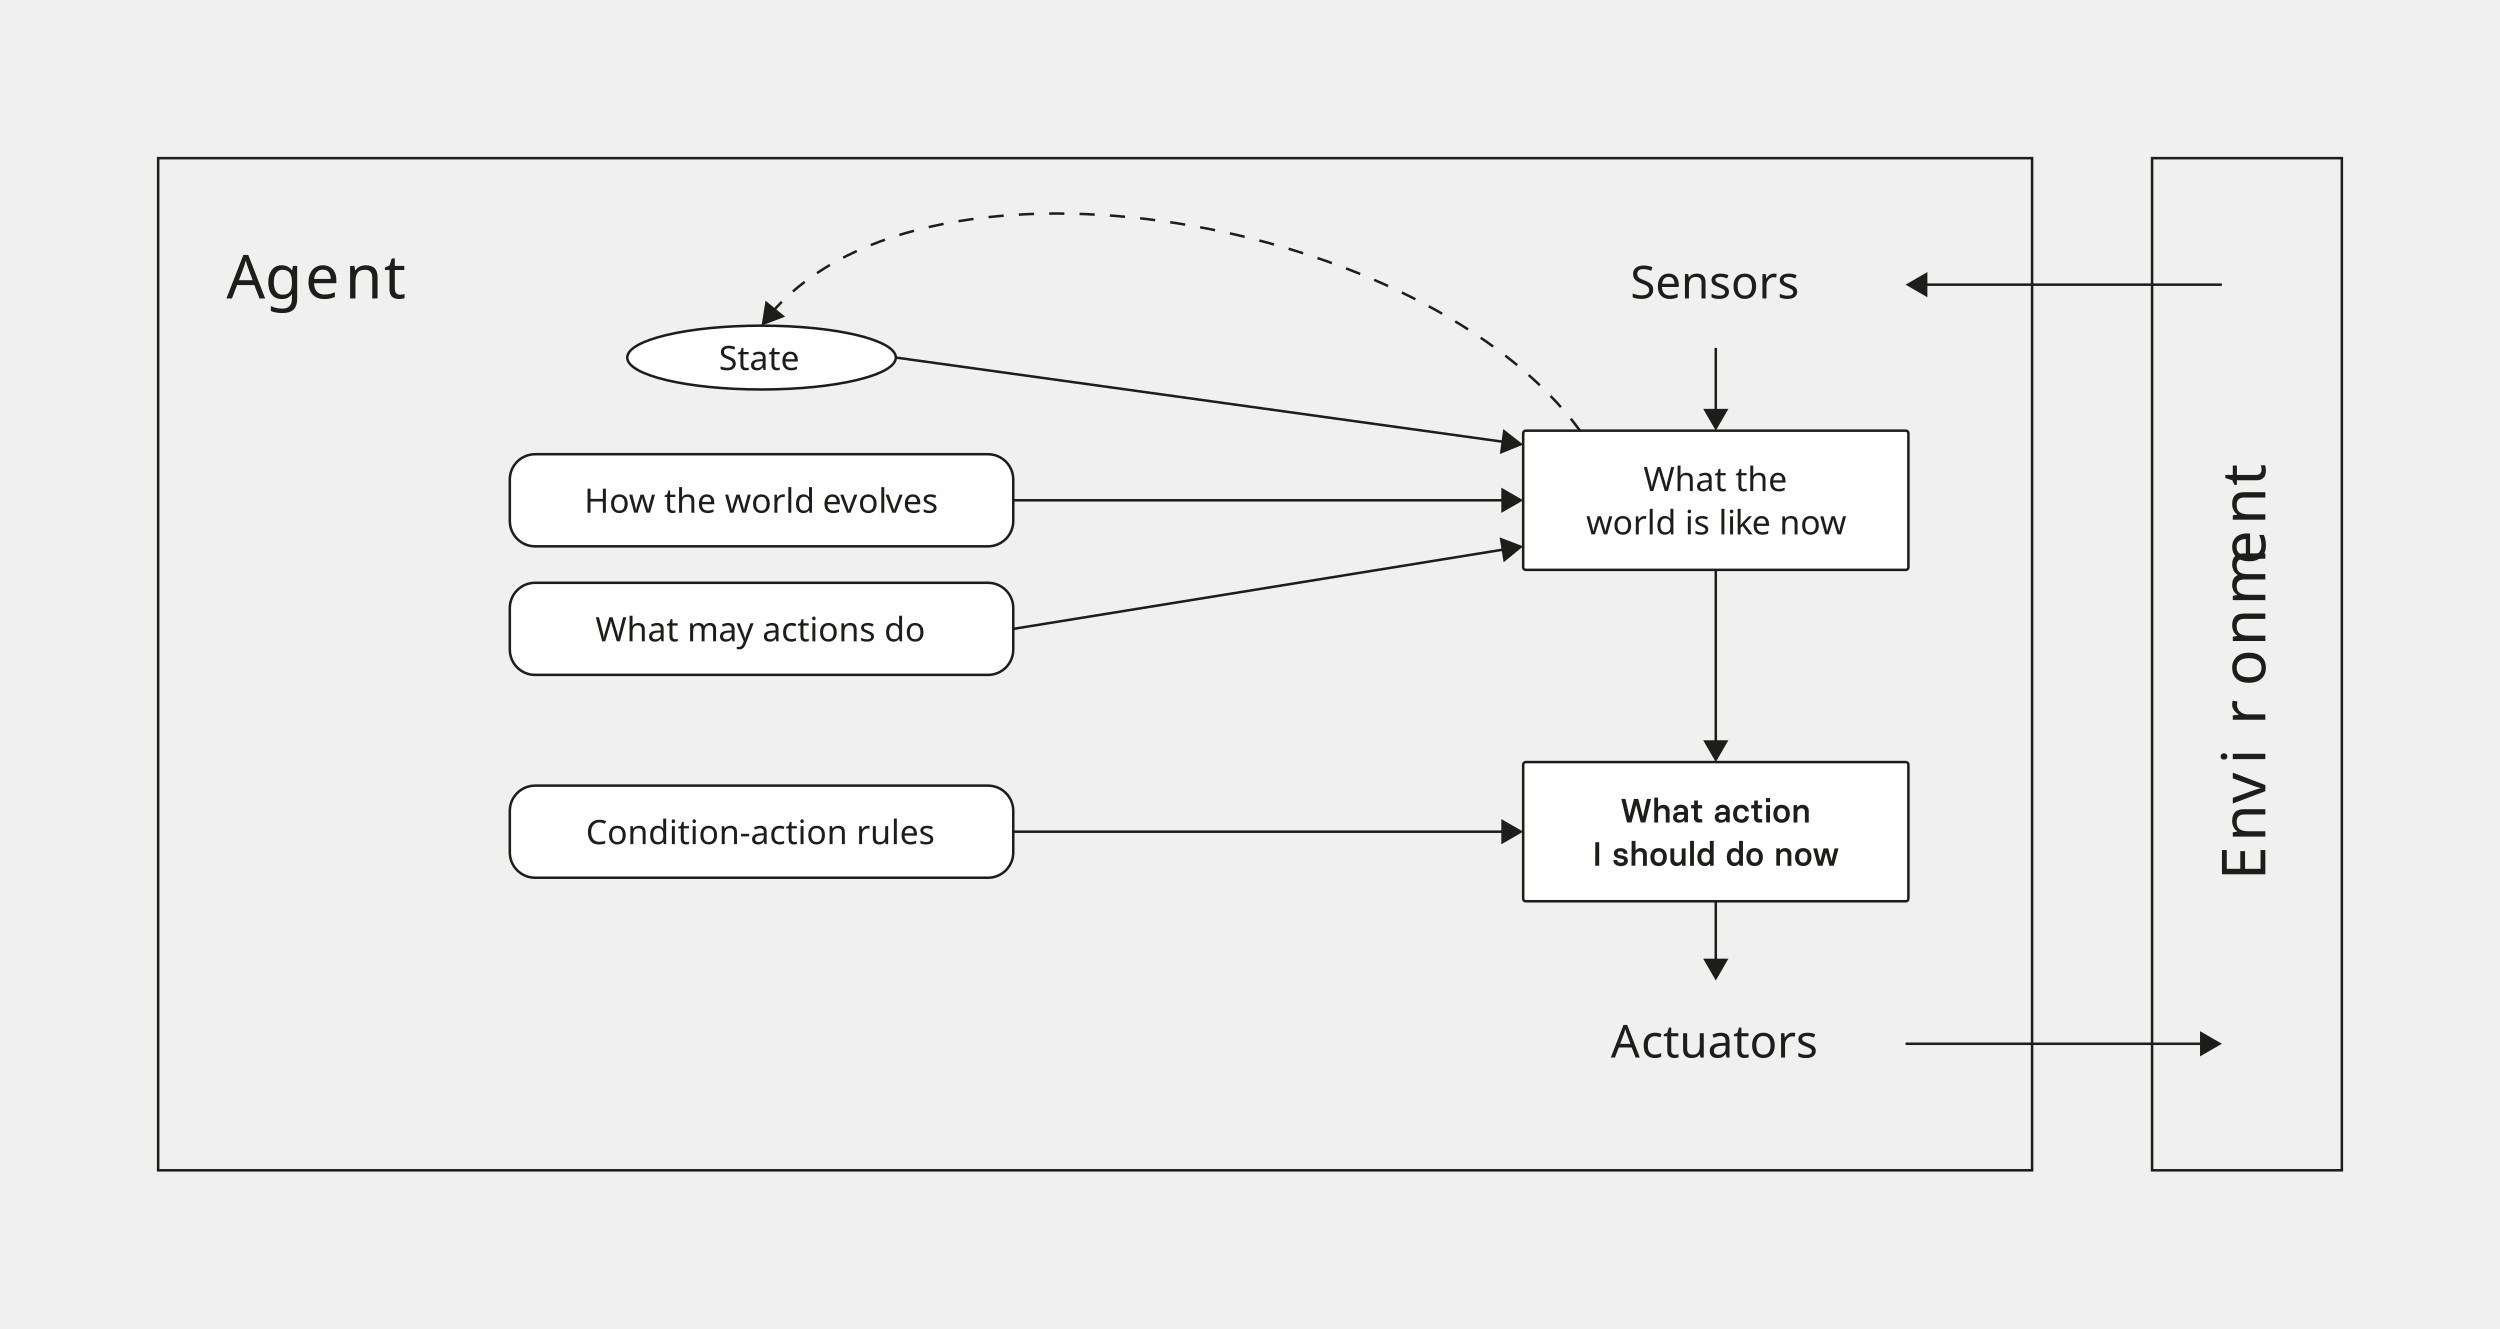
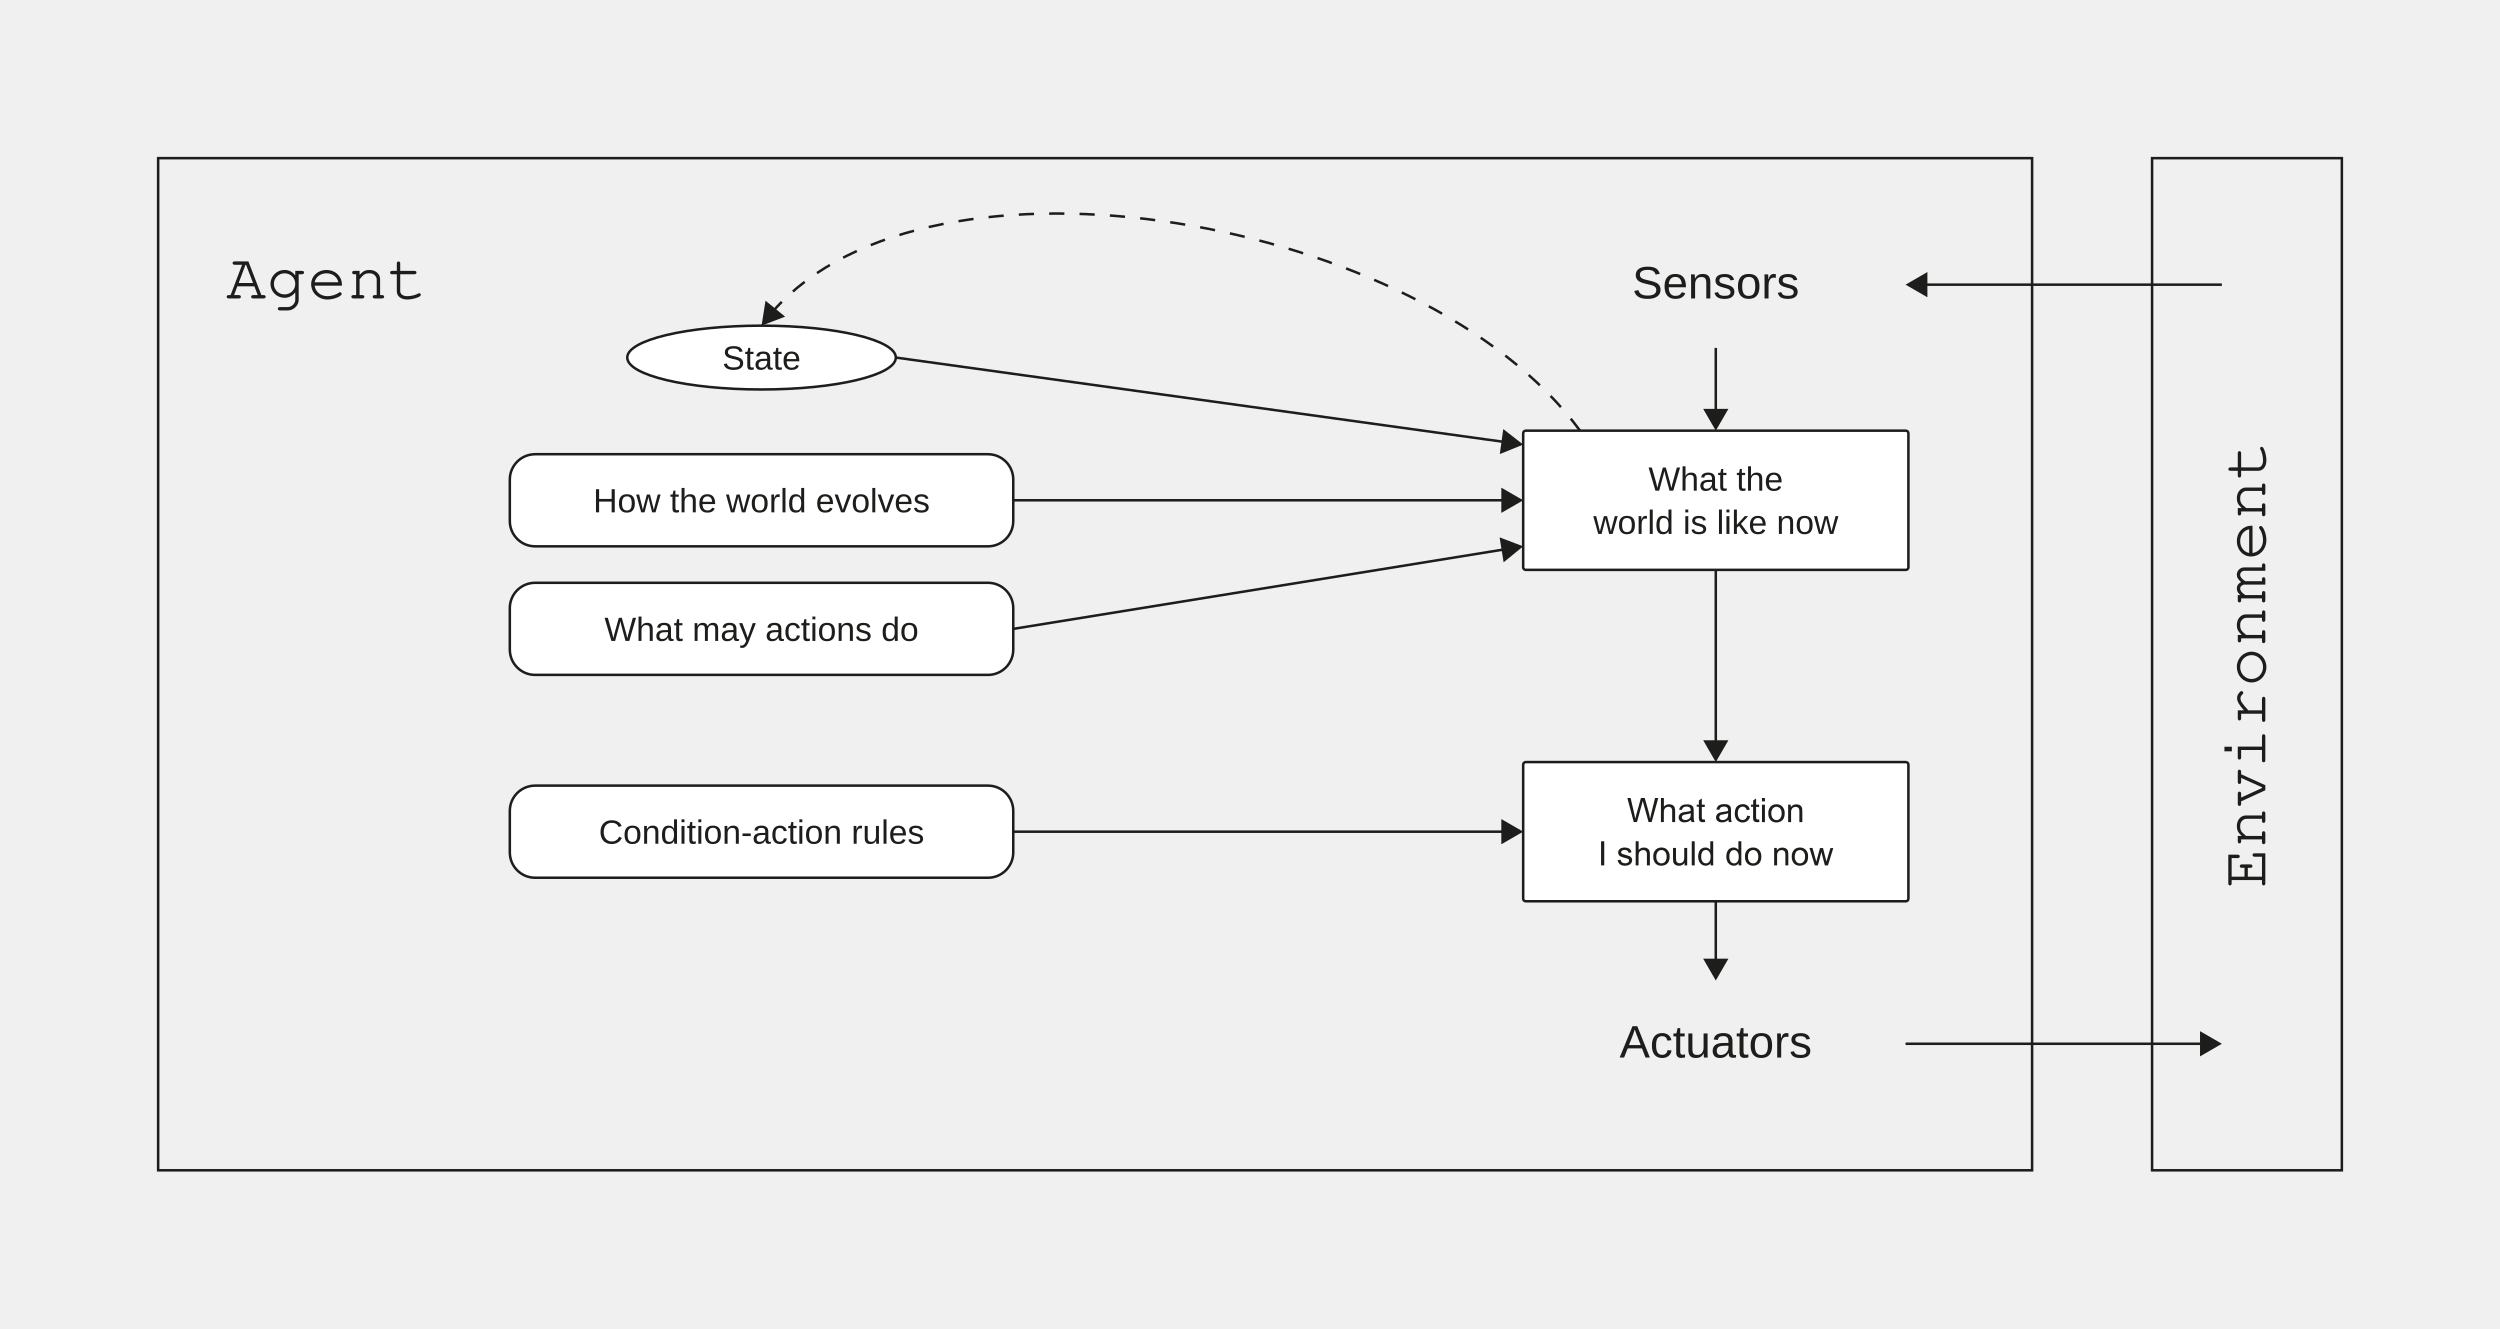
<svg xmlns="http://www.w3.org/2000/svg" id="Ebene_1" data-name="Ebene 1" viewBox="0 0 988 525">
  <defs>
-     <style>.cls-1,.cls-20,.cls-25{fill:none;stroke:#1d1d1b;}.cls-1,.cls-25{stroke-miterlimit:10;}.cls-2,.cls-7{font-size:24px;font-family:BasierCircleMono-Medium, Basier Circle Mono;}.cls-16,.cls-18,.cls-2,.cls-21,.cls-7{fill:#1d1d1b;}.cls-16,.cls-2,.cls-21,.cls-7{font-weight:500;}.cls-2{letter-spacing:0.02em;}.cls-3{letter-spacing:0.04em;}.cls-4{letter-spacing:0.04em;}.cls-5{letter-spacing:0.02em;}.cls-6{letter-spacing:0.04em;}.cls-7{letter-spacing:0.01em;}.cls-8{letter-spacing:0.01em;}.cls-9{letter-spacing:0.03em;}.cls-10{letter-spacing:0.03em;}.cls-11{letter-spacing:0.02em;}.cls-12{letter-spacing:0.04em;}.cls-13{letter-spacing:0.05em;}.cls-14{letter-spacing:0.05em;}.cls-15{letter-spacing:0.04em;}.cls-16{font-size:18px;}.cls-16,.cls-21{font-family:BasierSquare-Medium, Basier Square;}.cls-17{letter-spacing:-0.02em;}.cls-19{fill:#fff;}.cls-21{font-size:13.3px;}.cls-22{letter-spacing:-0.03em;}.cls-23{letter-spacing:-0.02em;}.cls-24{letter-spacing:-0.01em;}.cls-25{stroke-dasharray:6 6;}</style>
+     <style>.cls-1,.cls-19,.cls-21{fill:none;stroke:#1d1d1b;}.cls-1,.cls-21{stroke-miterlimit:10;}.cls-2,.cls-7{font-size:26px;font-family:Courier;}.cls-16,.cls-17,.cls-2,.cls-20,.cls-7{fill:#1d1d1b;}.cls-2{letter-spacing:0.01em;}.cls-3{letter-spacing:0.02em;}.cls-4{letter-spacing:0.02em;}.cls-5{letter-spacing:0em;}.cls-6{letter-spacing:0.04em;}.cls-7{letter-spacing:0.02em;}.cls-8{letter-spacing:0em;}.cls-9{letter-spacing:0em;}.cls-10{letter-spacing:0.02em;}.cls-11{letter-spacing:0.01em;}.cls-12{letter-spacing:0.06em;}.cls-13{letter-spacing:0.05em;}.cls-14{letter-spacing:0.02em;}.cls-15{letter-spacing:0em;}.cls-16{font-size:18px;}.cls-16,.cls-20{font-family:ArialMT, Arial;}.cls-18{fill:#fff;}.cls-20{font-size:13.3px;}.cls-21{stroke-dasharray:6 6;}</style>
  </defs>
  <rect class="cls-1" x="62.5" y="62.5" width="740.58" height="400" />
  <rect class="cls-1" x="850.5" y="62.5" width="75" height="400" />
-   <text class="cls-2" transform="translate(89.48 117.95)">A<tspan class="cls-3" x="15.24" y="0">g</tspan>
-     <tspan class="cls-4" x="31.13" y="0">e</tspan>
-     <tspan class="cls-5" x="46.84" y="0">n</tspan>
-     <tspan class="cls-6" x="62.25" y="0">t</tspan>
+   <text class="cls-2" transform="translate(89.48 117.95)">A<tspan class="cls-3" x="15.9" y="0">g</tspan>
+     <tspan class="cls-4" x="31.97" y="0">e</tspan>
+     <tspan class="cls-5" x="48.13" y="0">n</tspan>
+     <tspan class="cls-6" x="63.7" y="0">t</tspan>
  </text>
-   <text class="cls-7" transform="translate(895.26 347.84) rotate(-90)">E<tspan class="cls-8" x="15.16" y="0">n</tspan>
-     <tspan class="cls-9" x="30.29" y="0">v</tspan>
-     <tspan class="cls-10" x="45.78" y="0">i</tspan>
-     <tspan class="cls-11" x="61.36" y="0">r</tspan>
-     <tspan class="cls-12" x="76.68" y="0">o</tspan>
-     <tspan class="cls-13" x="92.47" y="0">n</tspan>
-     <tspan class="cls-14" x="108.63" y="0">m</tspan>
-     <tspan class="cls-4" x="124.71" y="0">e</tspan>
-     <tspan class="cls-5" x="140.43" y="0">n</tspan>
-     <tspan class="cls-15" x="155.83" y="0">t</tspan>
+   <text class="cls-7" transform="translate(895.26 350.9) rotate(-90)">E<tspan class="cls-8" x="16.03" y="0">n</tspan>
+     <tspan class="cls-9" x="31.75" y="0">v</tspan>
+     <tspan class="cls-10" x="47.37" y="0">i</tspan>
+     <tspan class="cls-11" x="63.55" y="0">r</tspan>
+     <tspan x="79.46" y="0">o</tspan>
+     <tspan class="cls-12" x="95.48" y="0">n</tspan>
+     <tspan class="cls-13" x="112.67" y="0">m</tspan>
+     <tspan class="cls-14" x="129.46" y="0">e</tspan>
+     <tspan class="cls-15" x="145.62" y="0">n</tspan>
+     <tspan class="cls-6" x="161.19" y="0">t</tspan>
  </text>
-   <text class="cls-16" transform="translate(644.32 117.95)">Sensors</text>
-   <text class="cls-16" transform="translate(636.58 417.95)">
-     <tspan class="cls-17">A</tspan>
-     <tspan x="12.02" y="0">ctuators</tspan>
+   <text class="cls-16" transform="translate(645.06 117.95)">Sensors</text>
+   <text class="cls-16" transform="translate(640.06 417.95)">Actuators</text>
+   <line class="cls-1" x1="678.08" y1="137.5" x2="678.08" y2="163.04" />
+   <polygon class="cls-17" points="673.09 161.58 678.08 170.21 683.07 161.58 673.09 161.58" />
+   <line class="cls-1" x1="753.08" y1="412.5" x2="870.9" y2="412.5" />
+   <polygon class="cls-17" points="869.45 417.49 878.08 412.5 869.45 407.51 869.45 417.49" />
+   <line class="cls-1" x1="878.08" y1="112.5" x2="760.26" y2="112.5" />
+   <polygon class="cls-17" points="761.71 107.51 753.08 112.5 761.71 117.49 761.71 107.51" />
+   <line class="cls-1" x1="678.08" y1="355.75" x2="678.08" y2="380.32" />
+   <polygon class="cls-17" points="673.09 378.87 678.08 387.5 683.07 378.87 673.09 378.87" />
+   <line class="cls-1" x1="678.08" y1="225.21" x2="678.08" y2="294" />
+   <polygon class="cls-17" points="673.09 292.54 678.08 301.18 683.07 292.54 673.09 292.54" />
+   <rect class="cls-18" x="601.96" y="170.21" width="152.24" height="55" rx="1" />
+   <rect class="cls-19" x="601.96" y="170.21" width="152.24" height="55" rx="1" />
+   <text class="cls-20" transform="translate(651.47 193.92)">What the <tspan x="-21.8" y="17.1">world is like now</tspan>
  </text>
-   <line class="cls-1" x1="678.08" y1="137.5" x2="678.08" y2="163.04" />
-   <polygon class="cls-18" points="673.09 161.58 678.08 170.21 683.07 161.58 673.09 161.58" />
-   <line class="cls-1" x1="753.08" y1="412.5" x2="870.9" y2="412.5" />
-   <polygon class="cls-18" points="869.45 417.49 878.08 412.5 869.45 407.51 869.45 417.49" />
-   <line class="cls-1" x1="878.08" y1="112.5" x2="760.26" y2="112.5" />
-   <polygon class="cls-18" points="761.71 107.51 753.08 112.5 761.71 117.49 761.71 107.51" />
-   <line class="cls-1" x1="678.08" y1="355.75" x2="678.08" y2="380.32" />
-   <polygon class="cls-18" points="673.09 378.87 678.08 387.5 683.07 378.87 673.09 378.87" />
-   <line class="cls-1" x1="678.08" y1="225.21" x2="678.08" y2="294" />
-   <polygon class="cls-18" points="673.09 292.54 678.08 301.18 683.07 292.54 673.09 292.54" />
-   <rect class="cls-19" x="601.96" y="170.21" width="152.24" height="55" rx="1" />
-   <rect class="cls-20" x="601.96" y="170.21" width="152.24" height="55" rx="1" />
-   <text class="cls-21" transform="translate(649.48 194.08)">What the <tspan x="-22.63" y="17.1">world is li</tspan>
-     <tspan class="cls-22" x="36.13" y="17.1">k</tspan>
-     <tspan x="42.81" y="17.1">e now</tspan>
-   </text>
+   <rect class="cls-18" x="601.96" y="301.18" width="152.24" height="55" rx="1" />
  <rect class="cls-19" x="601.96" y="301.18" width="152.24" height="55" rx="1" />
-   <rect class="cls-20" x="601.96" y="301.18" width="152.24" height="55" rx="1" />
-   <path class="cls-18" d="M640.78,315.87v-.14h1.61l1.56,7h0l1.81-7h1.68l1.83,7h.06l1.53-7h1.61v.14l-2.24,9.18h-1.82l-1.77-6.89h-.05l-1.81,6.89H643Z" />
-   <path class="cls-18" d="M653.76,315.2h1.52v3.87h.05a2.24,2.24,0,0,1,2-1,2.31,2.31,0,0,1,2.49,2.5v4.49H658.3v-4.11c0-1-.45-1.51-1.41-1.51a1.63,1.63,0,0,0-1.61,1.84v3.78h-1.52Z" />
-   <path class="cls-18" d="M661.17,323c0-1.2.84-2.13,2.81-2.13h1.59v-.42c0-.63-.4-1.17-1.35-1.17s-1.28.47-1.29,1h-1.44c0-1.31,1-2.28,2.75-2.28s2.84,1.05,2.84,2.41v4.58h-1.33l-.11-.81h0a2.36,2.36,0,0,1-2,.93A2.15,2.15,0,0,1,661.17,323Zm4.4-.58V322H664c-.9,0-1.35.37-1.35,1s.39,1,1.22,1A1.54,1.54,0,0,0,665.57,322.45Z" />
-   <path class="cls-18" d="M669.46,323.05v-3.58h-1.14v-1.29h1.2v-1.82H671v1.82h1.67v1.29H671v3.32c0,.65.28.93.89.93h.8v1.33h-1.17A1.79,1.79,0,0,1,669.46,323.05Z" />
-   <path class="cls-18" d="M677.65,323c0-1.2.84-2.13,2.81-2.13h1.59v-.42c0-.63-.4-1.17-1.35-1.17s-1.28.47-1.3,1H678c0-1.31,1-2.28,2.75-2.28s2.84,1.05,2.84,2.41v4.58h-1.34l-.1-.81h0a2.36,2.36,0,0,1-2,.93A2.15,2.15,0,0,1,677.65,323Zm4.4-.58V322h-1.53c-.9,0-1.35.37-1.35,1s.39,1,1.22,1A1.54,1.54,0,0,0,682.05,322.45Z" />
-   <path class="cls-18" d="M684.91,321.62c0-2.12,1.13-3.56,3.23-3.56a2.69,2.69,0,0,1,3,2.62h-1.51a1.36,1.36,0,0,0-1.47-1.27c-1.17,0-1.69.88-1.69,2.21s.52,2.22,1.69,2.22a1.35,1.35,0,0,0,1.48-1.28h1.52a2.68,2.68,0,0,1-3,2.61C686.07,325.17,684.91,323.75,684.91,321.62Z" />
-   <path class="cls-18" d="M693.2,323.05v-3.58h-1.14v-1.29h1.2v-1.82h1.45v1.82h1.67v1.29h-1.67v3.32c0,.65.28.93.89.93h.8v1.33h-1.17A1.79,1.79,0,0,1,693.2,323.05Z" />
-   <path class="cls-18" d="M697.9,315.39h1.65V317H697.9Zm.07,2.79h1.52v6.87H698Z" />
-   <path class="cls-18" d="M700.84,321.62c0-2,1.09-3.56,3.25-3.56s3.25,1.55,3.25,3.56-1.07,3.55-3.25,3.55S700.84,323.64,700.84,321.62Zm4.95,0c0-1.37-.54-2.21-1.7-2.21s-1.7.85-1.7,2.21.56,2.2,1.7,2.2S705.79,323,705.79,321.62Z" />
-   <path class="cls-18" d="M708.82,318.18h1.35l.12.89h.05a2.25,2.25,0,0,1,2-1,2.3,2.3,0,0,1,2.47,2.5v4.49h-1.51v-4.11c0-1-.44-1.51-1.4-1.51s-1.57.68-1.57,1.83v3.79h-1.52Z" />
-   <path class="cls-18" d="M630.47,332.83H632v9.32h-1.57Z" />
-   <path class="cls-18" d="M637.58,339.86h1.52c0,.68.53,1.1,1.4,1.1s1.31-.29,1.31-.77-.27-.65-.9-.78l-1.21-.23c-1.12-.23-1.9-.85-1.9-2s1-2,2.64-2,2.75.92,2.75,2.25H641.7c0-.62-.5-1-1.28-1s-1.15.28-1.15.78.34.65.91.75l1.17.22c1.2.26,2,.75,2,2.05s-1.25,2.08-2.84,2.08C638.65,342.27,637.62,341.31,637.58,339.86Z" />
-   <path class="cls-18" d="M644.83,332.3h1.52v3.87h0a2.23,2.23,0,0,1,2-1,2.31,2.31,0,0,1,2.49,2.5v4.49h-1.52V338c0-1-.45-1.51-1.41-1.51a1.62,1.62,0,0,0-1.61,1.84v3.78h-1.52Z" />
-   <path class="cls-18" d="M652.24,338.71c0-2,1.09-3.55,3.25-3.55s3.24,1.55,3.24,3.55-1.06,3.56-3.24,3.56S652.24,340.74,652.24,338.71Zm5,0c0-1.37-.55-2.2-1.7-2.2s-1.71.85-1.71,2.2.56,2.21,1.71,2.21S657.19,340.1,657.19,338.71Z" />
-   <path class="cls-18" d="M660.14,339.75v-4.47h1.52v4.1c0,1,.43,1.52,1.39,1.52s1.57-.68,1.57-1.83v-3.79h1.52v6.87H664.8l-.12-.91h-.06a2.21,2.21,0,0,1-2,1A2.29,2.29,0,0,1,660.14,339.75Z" />
-   <path class="cls-18" d="M667.93,332.3h1.52v9.85h-1.52Z" />
-   <path class="cls-18" d="M670.8,338.7c0-2,1-3.54,2.87-3.54a2.22,2.22,0,0,1,2,.95h.06V332.3h1.52v9.85h-1.35l-.17-.83h-.06a2.22,2.22,0,0,1-2,.95C671.9,342.27,670.82,340.86,670.8,338.7Zm4.94,0c0-1.18-.48-2.19-1.7-2.19s-1.69,1-1.69,2.19.45,2.22,1.69,2.22S675.74,339.9,675.74,338.7Z" />
-   <path class="cls-18" d="M682.43,338.7c0-2,1-3.54,2.86-3.54a2.24,2.24,0,0,1,2,.95h0V332.3h1.52v9.85h-1.34l-.18-.83h0a2.24,2.24,0,0,1-2,.95C683.52,342.27,682.44,340.86,682.43,338.7Zm4.94,0c0-1.18-.48-2.19-1.71-2.19s-1.69,1-1.69,2.19.45,2.22,1.69,2.22S687.37,339.9,687.37,338.7Z" />
-   <path class="cls-18" d="M690.18,338.71c0-2,1.09-3.55,3.25-3.55s3.25,1.55,3.25,3.55-1.07,3.56-3.25,3.56S690.18,340.74,690.18,338.71Zm5,0c0-1.37-.54-2.2-1.7-2.2s-1.7.85-1.7,2.2.56,2.21,1.7,2.21S695.13,340.1,695.13,338.71Z" />
-   <path class="cls-18" d="M702,335.28h1.35l.12.89h0a2.25,2.25,0,0,1,2-1,2.3,2.3,0,0,1,2.47,2.5v4.49h-1.51V338c0-1-.44-1.51-1.4-1.51s-1.57.68-1.57,1.83v3.79H702Z" />
-   <path class="cls-18" d="M709.39,338.71c0-2,1.09-3.55,3.24-3.55s3.25,1.55,3.25,3.55-1.06,3.56-3.25,3.56S709.39,340.74,709.39,338.71Zm5,0c0-1.37-.55-2.2-1.71-2.2s-1.7.85-1.7,2.2.56,2.21,1.7,2.21S714.34,340.1,714.34,338.71Z" />
-   <path class="cls-18" d="M716.61,335.42v-.14h1.51l1.23,5.06h0l1.32-5.06h1.82l1.32,5.06h0l1.23-5.06h1.5v.14l-1.82,6.73H723l-1.32-5.06h-.06l-1.37,5.06h-1.82Z" />
+   <path class="cls-17" d="M645.66,324.89l-2.53-9.52h1.29l1.45,6.24c.16.65.29,1.3.4,1.95.24-1,.39-1.61.43-1.76l1.81-6.43H650l1.37,4.82a27.21,27.21,0,0,1,.74,3.37c.12-.6.28-1.29.47-2.07l1.49-6.12h1.27l-2.61,9.52h-1.22l-2-7.26q-.25-.9-.3-1.11c-.1.44-.19.81-.28,1.11l-2,7.26Z" />
+   <path class="cls-17" d="M656.4,324.89v-9.52h1.17v3.41a2.59,2.59,0,0,1,2.06-.94,2.81,2.81,0,0,1,1.33.3,1.76,1.76,0,0,1,.81.83,3.92,3.92,0,0,1,.24,1.55v4.37h-1.17v-4.37a1.78,1.78,0,0,0-.38-1.28,1.43,1.43,0,0,0-1.07-.4,1.9,1.9,0,0,0-1,.27,1.58,1.58,0,0,0-.65.73,3.42,3.42,0,0,0-.19,1.28v3.77Z" />
+   <path class="cls-17" d="M668.29,324a4.25,4.25,0,0,1-1.25.78,3.64,3.64,0,0,1-1.29.22,2.49,2.49,0,0,1-1.74-.55,1.82,1.82,0,0,1-.61-1.42,1.77,1.77,0,0,1,.23-.92,1.88,1.88,0,0,1,.6-.68,2.92,2.92,0,0,1,.84-.38,7.69,7.69,0,0,1,1-.17,11,11,0,0,0,2.09-.41v-.3a1.3,1.3,0,0,0-.33-1,2,2,0,0,0-1.33-.4,2.09,2.09,0,0,0-1.22.29,1.85,1.85,0,0,0-.58,1L663.6,320a2.73,2.73,0,0,1,.51-1.18,2.17,2.17,0,0,1,1-.7,4.71,4.71,0,0,1,1.57-.24,4.31,4.31,0,0,1,1.43.2,2,2,0,0,1,.82.53,1.86,1.86,0,0,1,.36.79,6.45,6.45,0,0,1,.06,1.08V322a16.83,16.83,0,0,0,.07,2.06,2.59,2.59,0,0,0,.3.83h-1.22A2.65,2.65,0,0,1,668.29,324Zm-.09-2.61a8.92,8.92,0,0,1-1.91.44,4.93,4.93,0,0,0-1,.23,1,1,0,0,0-.46.38,1,1,0,0,0,.19,1.34,1.49,1.49,0,0,0,1,.31,2.38,2.38,0,0,0,1.2-.3,1.82,1.82,0,0,0,.78-.8,3,3,0,0,0,.19-1.17Z" />
+   <path class="cls-17" d="M673.74,323.84l.17,1a4.23,4.23,0,0,1-.88.1,2,2,0,0,1-1-.2,1.13,1.13,0,0,1-.49-.53,4,4,0,0,1-.15-1.38v-4h-.85V318h.85v-1.71l1.17-.7V318h1.17v.91h-1.17v4a2.14,2.14,0,0,0,.06.65.47.47,0,0,0,.2.22.72.72,0,0,0,.4.09A3.92,3.92,0,0,0,673.74,323.84Z" />
+   <path class="cls-17" d="M683.08,324a4.25,4.25,0,0,1-1.25.78,3.64,3.64,0,0,1-1.29.22,2.52,2.52,0,0,1-1.75-.55,1.85,1.85,0,0,1-.61-1.42,1.87,1.87,0,0,1,.23-.92,2,2,0,0,1,.61-.68,2.92,2.92,0,0,1,.84-.38,7.41,7.41,0,0,1,1-.17,10.73,10.73,0,0,0,2.08-.41c0-.16,0-.26,0-.3a1.3,1.3,0,0,0-.33-1,2,2,0,0,0-1.33-.4,2.09,2.09,0,0,0-1.22.29,1.79,1.79,0,0,0-.58,1l-1.15-.16a2.86,2.86,0,0,1,.52-1.18,2.17,2.17,0,0,1,1-.7,4.67,4.67,0,0,1,1.57-.24,4.39,4.39,0,0,1,1.43.2,1.87,1.87,0,0,1,.81.53,1.76,1.76,0,0,1,.37.79,6.45,6.45,0,0,1,.06,1.08V322a16.83,16.83,0,0,0,.07,2.06,2.59,2.59,0,0,0,.3.83h-1.23A2.41,2.41,0,0,1,683.08,324Zm-.1-2.61a8.63,8.63,0,0,1-1.91.44,4.93,4.93,0,0,0-1,.23,1.09,1.09,0,0,0-.46.38,1,1,0,0,0-.16.56,1,1,0,0,0,.35.78,1.54,1.54,0,0,0,1,.31,2.38,2.38,0,0,0,1.2-.3,1.75,1.75,0,0,0,.77-.8,2.79,2.79,0,0,0,.19-1.17Z" />
+   <path class="cls-17" d="M690.48,322.36l1.15.15a3,3,0,0,1-1,1.86,2.79,2.79,0,0,1-1.9.67,2.94,2.94,0,0,1-2.28-.92,3.77,3.77,0,0,1-.86-2.65,4.76,4.76,0,0,1,.37-2,2.52,2.52,0,0,1,1.13-1.25,3.31,3.31,0,0,1,1.64-.42,2.92,2.92,0,0,1,1.84.56,2.63,2.63,0,0,1,.92,1.62l-1.14.17a1.85,1.85,0,0,0-.58-1,1.43,1.43,0,0,0-1-.35,1.83,1.83,0,0,0-1.44.63,3,3,0,0,0-.55,2,3.13,3.13,0,0,0,.53,2,1.74,1.74,0,0,0,1.39.63,1.65,1.65,0,0,0,1.15-.42A2.11,2.11,0,0,0,690.48,322.36Z" />
+   <path class="cls-17" d="M695.18,323.84l.17,1a4.32,4.32,0,0,1-.89.1,2,2,0,0,1-1-.2,1.16,1.16,0,0,1-.5-.53,4.38,4.38,0,0,1-.14-1.38v-4H692V318h.86v-1.71l1.16-.7V318h1.18v.91H694v4a2.14,2.14,0,0,0,.06.65.5.5,0,0,0,.21.22.72.72,0,0,0,.4.09A4.08,4.08,0,0,0,695.18,323.84Z" />
+   <path class="cls-17" d="M696.33,316.71v-1.34h1.17v1.34Zm0,8.18V318h1.17v6.9Z" />
+   <path class="cls-17" d="M698.84,321.44a3.56,3.56,0,0,1,1.07-2.84,3.19,3.19,0,0,1,2.17-.76,3.1,3.1,0,0,1,2.32.93,3.55,3.55,0,0,1,.9,2.57,4.54,4.54,0,0,1-.4,2.1,2.75,2.75,0,0,1-1.16,1.18,3.38,3.38,0,0,1-1.66.42,3.11,3.11,0,0,1-2.35-.92A3.74,3.74,0,0,1,698.84,321.44Zm1.2,0a2.94,2.94,0,0,0,.58,2,1.86,1.86,0,0,0,1.46.66,1.82,1.82,0,0,0,1.44-.66,3,3,0,0,0,.58-2,2.85,2.85,0,0,0-.58-1.94,1.92,1.92,0,0,0-2.9,0A3,3,0,0,0,700,321.44Z" />
+   <path class="cls-17" d="M706.67,324.89V318h1.05v1a2.5,2.5,0,0,1,2.2-1.13,2.91,2.91,0,0,1,1.15.22,1.92,1.92,0,0,1,.78.59,2.3,2.3,0,0,1,.36.86,7,7,0,0,1,.07,1.14v4.24h-1.17v-4.2a3.1,3.1,0,0,0-.14-1.06,1.11,1.11,0,0,0-.48-.57,1.56,1.56,0,0,0-.82-.21,1.93,1.93,0,0,0-1.29.47,2.36,2.36,0,0,0-.54,1.8v3.77Z" />
+   <path class="cls-17" d="M632.74,342v-9.52H634V342Z" />
+   <path class="cls-17" d="M639.3,339.93l1.15-.18a1.61,1.61,0,0,0,.55,1.06,2.31,2.31,0,0,0,2.43.05,1,1,0,0,0,.39-.77.71.71,0,0,0-.34-.63,5.42,5.42,0,0,0-1.19-.39,10.88,10.88,0,0,1-1.79-.57,1.65,1.65,0,0,1-.75-.65,1.76,1.76,0,0,1-.26-.93,1.78,1.78,0,0,1,.21-.85,1.91,1.91,0,0,1,.58-.65,2.22,2.22,0,0,1,.74-.34,3.33,3.33,0,0,1,1-.14,3.94,3.94,0,0,1,1.43.23,2,2,0,0,1,.9.63,2.55,2.55,0,0,1,.41,1.07l-1.15.16a1.22,1.22,0,0,0-.45-.83,1.64,1.64,0,0,0-1-.3,2,2,0,0,0-1.15.26.79.79,0,0,0-.35.63.63.63,0,0,0,.15.41,1,1,0,0,0,.44.31l1,.3a15.09,15.09,0,0,1,1.73.54,1.8,1.8,0,0,1,.77.61,1.76,1.76,0,0,1,.28,1,1.94,1.94,0,0,1-.35,1.1,2.12,2.12,0,0,1-1,.8,3.54,3.54,0,0,1-1.45.28,3.25,3.25,0,0,1-2-.55A2.63,2.63,0,0,1,639.3,339.93Z" />
+   <path class="cls-17" d="M646.42,342v-9.52h1.16v3.41a2.63,2.63,0,0,1,2.07-.94,2.81,2.81,0,0,1,1.33.3,1.76,1.76,0,0,1,.81.83,3.92,3.92,0,0,1,.24,1.55V342h-1.17v-4.37a1.78,1.78,0,0,0-.38-1.28,1.43,1.43,0,0,0-1.07-.4,1.9,1.9,0,0,0-1,.27,1.58,1.58,0,0,0-.65.73,3.36,3.36,0,0,0-.2,1.28V342Z" />
+   <path class="cls-17" d="M653.38,338.54a3.56,3.56,0,0,1,1.06-2.84,3.21,3.21,0,0,1,2.17-.76,3.08,3.08,0,0,1,2.32.93,3.51,3.51,0,0,1,.91,2.57,4.67,4.67,0,0,1-.4,2.1,2.87,2.87,0,0,1-1.16,1.18,3.42,3.42,0,0,1-1.67.42,3.11,3.11,0,0,1-2.34-.92A3.69,3.69,0,0,1,653.38,338.54Zm1.2,0a2.91,2.91,0,0,0,.58,2,1.92,1.92,0,0,0,2.9,0,3,3,0,0,0,.58-2,2.85,2.85,0,0,0-.59-1.94,1.82,1.82,0,0,0-1.44-.66,1.84,1.84,0,0,0-1.45.66A2.91,2.91,0,0,0,654.58,338.54Z" />
+   <path class="cls-17" d="M665.73,342v-1a2.55,2.55,0,0,1-2.19,1.16,2.7,2.7,0,0,1-1.14-.23,1.91,1.91,0,0,1-.79-.59,2.17,2.17,0,0,1-.36-.86,6.82,6.82,0,0,1-.07-1.09v-4.28h1.17v3.83a6.57,6.57,0,0,0,.07,1.23,1.26,1.26,0,0,0,.47.73,1.48,1.48,0,0,0,.88.26,1.94,1.94,0,0,0,1-.27,1.46,1.46,0,0,0,.65-.74,3.56,3.56,0,0,0,.19-1.34v-3.7h1.17V342Z" />
+   <path class="cls-17" d="M668.58,342v-9.52h1.17V342Z" />
+   <path class="cls-17" d="M676,342v-.87a2.14,2.14,0,0,1-1.93,1,2.7,2.7,0,0,1-1.51-.45,3,3,0,0,1-1.07-1.27,4.28,4.28,0,0,1-.38-1.87,4.92,4.92,0,0,1,.34-1.88,2.72,2.72,0,0,1,1-1.29,2.85,2.85,0,0,1,1.54-.44,2.22,2.22,0,0,1,1.11.26,2.3,2.3,0,0,1,.8.68v-3.41h1.16V342Zm-3.69-3.44a3,3,0,0,0,.56,2,1.67,1.67,0,0,0,2.62,0,3,3,0,0,0,.53-1.92,3.25,3.25,0,0,0-.54-2.07,1.67,1.67,0,0,0-1.35-.67,1.63,1.63,0,0,0-1.3.64A3.12,3.12,0,0,0,672.34,338.55Z" />
+   <path class="cls-17" d="M687.12,342v-.87a2.14,2.14,0,0,1-1.92,1,2.73,2.73,0,0,1-1.52-.45,3,3,0,0,1-1.07-1.27,4.43,4.43,0,0,1-.38-1.87,4.92,4.92,0,0,1,.34-1.88,2.74,2.74,0,0,1,1-1.29,2.79,2.79,0,0,1,1.53-.44,2.22,2.22,0,0,1,1.11.26,2.3,2.3,0,0,1,.8.68v-3.41h1.16V342Zm-3.69-3.44a3,3,0,0,0,.56,2,1.69,1.69,0,0,0,1.32.65,1.67,1.67,0,0,0,1.3-.62,2.9,2.9,0,0,0,.53-1.92,3.25,3.25,0,0,0-.54-2.07,1.67,1.67,0,0,0-2.65,0A3.12,3.12,0,0,0,683.43,338.55Z" />
+   <path class="cls-17" d="M689.61,338.54a3.56,3.56,0,0,1,1.07-2.84,3.19,3.19,0,0,1,2.17-.76,3.1,3.1,0,0,1,2.32.93,3.55,3.55,0,0,1,.9,2.57,4.54,4.54,0,0,1-.4,2.1,2.75,2.75,0,0,1-1.16,1.18,3.38,3.38,0,0,1-1.66.42,3.11,3.11,0,0,1-2.34-.92A3.7,3.7,0,0,1,689.61,338.54Zm1.2,0a3,3,0,0,0,.58,2,1.86,1.86,0,0,0,1.46.66,1.82,1.82,0,0,0,1.44-.66,3,3,0,0,0,.58-2,2.85,2.85,0,0,0-.58-1.94,1.92,1.92,0,0,0-2.9,0A3,3,0,0,0,690.81,338.54Z" />
+   <path class="cls-17" d="M701.14,342v-6.9h1.05v1a2.5,2.5,0,0,1,2.2-1.13,2.86,2.86,0,0,1,1.14.22,1.89,1.89,0,0,1,.79.59,2.3,2.3,0,0,1,.36.86,7.33,7.33,0,0,1,.06,1.14V342h-1.16v-4.2a3.1,3.1,0,0,0-.14-1.06,1.09,1.09,0,0,0-.49-.57,1.53,1.53,0,0,0-.81-.21,1.92,1.92,0,0,0-1.29.47,2.36,2.36,0,0,0-.54,1.8V342Z" />
+   <path class="cls-17" d="M708.1,338.54a3.56,3.56,0,0,1,1.07-2.84,3.18,3.18,0,0,1,2.16-.76,3.1,3.1,0,0,1,2.33.93,3.55,3.55,0,0,1,.9,2.57,4.54,4.54,0,0,1-.4,2.1,2.75,2.75,0,0,1-1.16,1.18,3.4,3.4,0,0,1-1.67.42,3.14,3.14,0,0,1-2.34-.92A3.74,3.74,0,0,1,708.1,338.54Zm1.2,0a3,3,0,0,0,.58,2,1.86,1.86,0,0,0,1.45.66,1.83,1.83,0,0,0,1.45-.66,3,3,0,0,0,.58-2,2.85,2.85,0,0,0-.58-1.94,1.92,1.92,0,0,0-2.9,0A3,3,0,0,0,709.3,338.54Z" />
+   <path class="cls-17" d="M717.21,342l-2.12-6.9h1.21l1.1,4,.41,1.48c0-.07.14-.54.36-1.42l1.09-4h1.2l1,4,.34,1.32.4-1.33,1.18-4h1.14L722.4,342h-1.21l-1.1-4.13-.27-1.18L718.43,342Z" />
+   <rect class="cls-18" x="201.48" y="310.48" width="198.96" height="36.4" rx="10" />
  <rect class="cls-19" x="201.48" y="310.48" width="198.96" height="36.4" rx="10" />
-   <rect class="cls-20" x="201.48" y="310.48" width="198.96" height="36.4" rx="10" />
-   <text class="cls-21" transform="translate(231.55 333.6)">Condition-action rules</text>
+   <text class="cls-20" transform="translate(236.65 333.44)">Condition-action rules</text>
+   <rect class="cls-18" x="201.48" y="179.51" width="198.96" height="36.4" rx="10" />
  <rect class="cls-19" x="201.48" y="179.51" width="198.96" height="36.4" rx="10" />
-   <rect class="cls-20" x="201.48" y="179.51" width="198.96" height="36.4" rx="10" />
-   <text class="cls-21" transform="translate(230.9 202.63)">How the world <tspan class="cls-23" x="94.19" y="0">ev</tspan>
-     <tspan x="108.22" y="0">ol</tspan>
-     <tspan class="cls-23" x="119.07" y="0">v</tspan>
-     <tspan x="125.96" y="0">es</tspan>
-   </text>
+   <text class="cls-20" transform="translate(234.44 202.47)">How the world evolves</text>
+   <rect class="cls-18" x="201.48" y="230.32" width="198.96" height="36.4" rx="10" />
  <rect class="cls-19" x="201.48" y="230.32" width="198.96" height="36.4" rx="10" />
-   <rect class="cls-20" x="201.48" y="230.32" width="198.96" height="36.4" rx="10" />
-   <text class="cls-21" transform="translate(235.31 253.45)">What m<tspan class="cls-24" x="48.62" y="0">a</tspan>
-     <tspan x="55.73" y="0">y actions do</tspan>
-   </text>
+   <text class="cls-20" transform="translate(238.87 253.29)">What may actions do</text>
+   <ellipse class="cls-18" cx="300.96" cy="141.31" rx="53.07" ry="12.61" />
  <ellipse class="cls-19" cx="300.96" cy="141.31" rx="53.07" ry="12.61" />
-   <ellipse class="cls-20" cx="300.96" cy="141.31" rx="53.07" ry="12.61" />
-   <text class="cls-21" transform="translate(284.1 146.23)">State</text>
+   <text class="cls-20" transform="translate(285.44 146.07)">State</text>
  <line class="cls-1" x1="400.44" y1="328.68" x2="594.78" y2="328.68" />
-   <polygon class="cls-18" points="593.32 333.66 601.96 328.68 593.32 323.69 593.32 333.66" />
+   <polygon class="cls-17" points="593.32 333.66 601.96 328.68 593.32 323.69 593.32 333.66" />
  <line class="cls-1" x1="400.44" y1="248.53" x2="594.87" y2="217.06" />
-   <polygon class="cls-18" points="594.23 222.22 601.96 215.91 592.64 212.37 594.23 222.22" />
+   <polygon class="cls-17" points="594.23 222.22 601.96 215.91 592.64 212.37 594.23 222.22" />
  <line class="cls-1" x1="400.44" y1="197.71" x2="594.78" y2="197.71" />
-   <polygon class="cls-18" points="593.32 202.7 601.96 197.71 593.32 192.73 593.32 202.7" />
+   <polygon class="cls-17" points="593.32 202.7 601.96 197.71 593.32 192.73 593.32 202.7" />
  <line class="cls-1" x1="354.04" y1="141.31" x2="594.85" y2="174.71" />
-   <polygon class="cls-18" points="592.72 179.45 601.96 175.7 594.09 169.57 592.72 179.45" />
-   <path class="cls-25" d="M624.43,170.21c-62.06-84.61-256.7-118.35-319-47.13" />
-   <polygon class="cls-18" points="302.54 118.85 300.96 128.7 310.28 125.14 302.54 118.85" />
+   <polygon class="cls-17" points="592.72 179.45 601.96 175.7 594.09 169.57 592.72 179.45" />
+   <path class="cls-21" d="M624.43,170.21c-62.06-84.61-256.7-118.35-319-47.13" />
+   <polygon class="cls-17" points="302.54 118.85 300.96 128.7 310.28 125.14 302.54 118.85" />
</svg>
